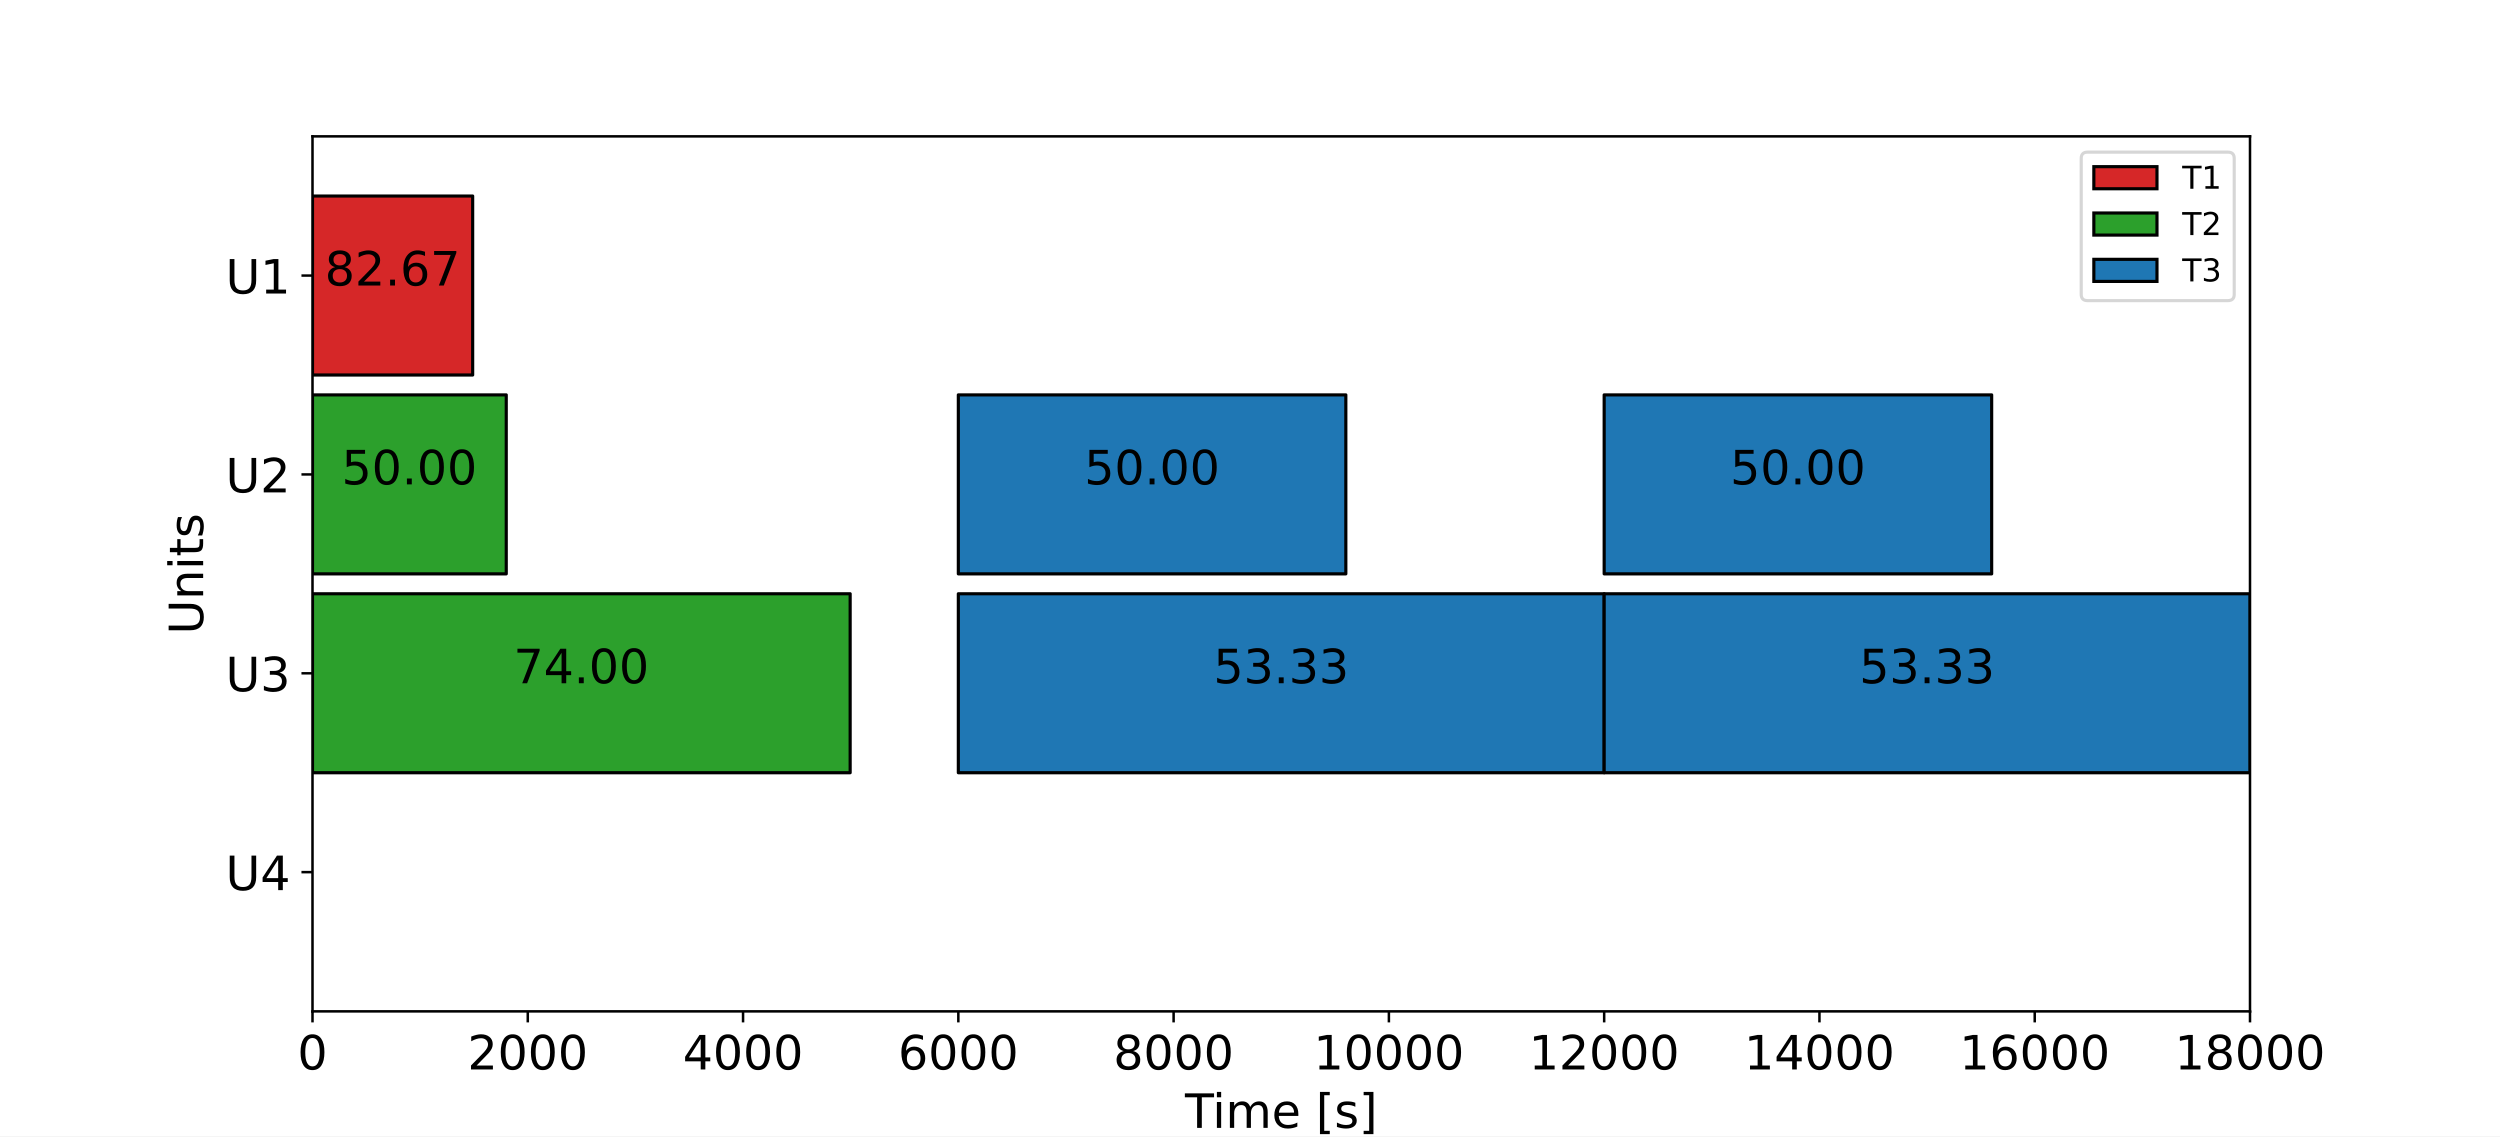
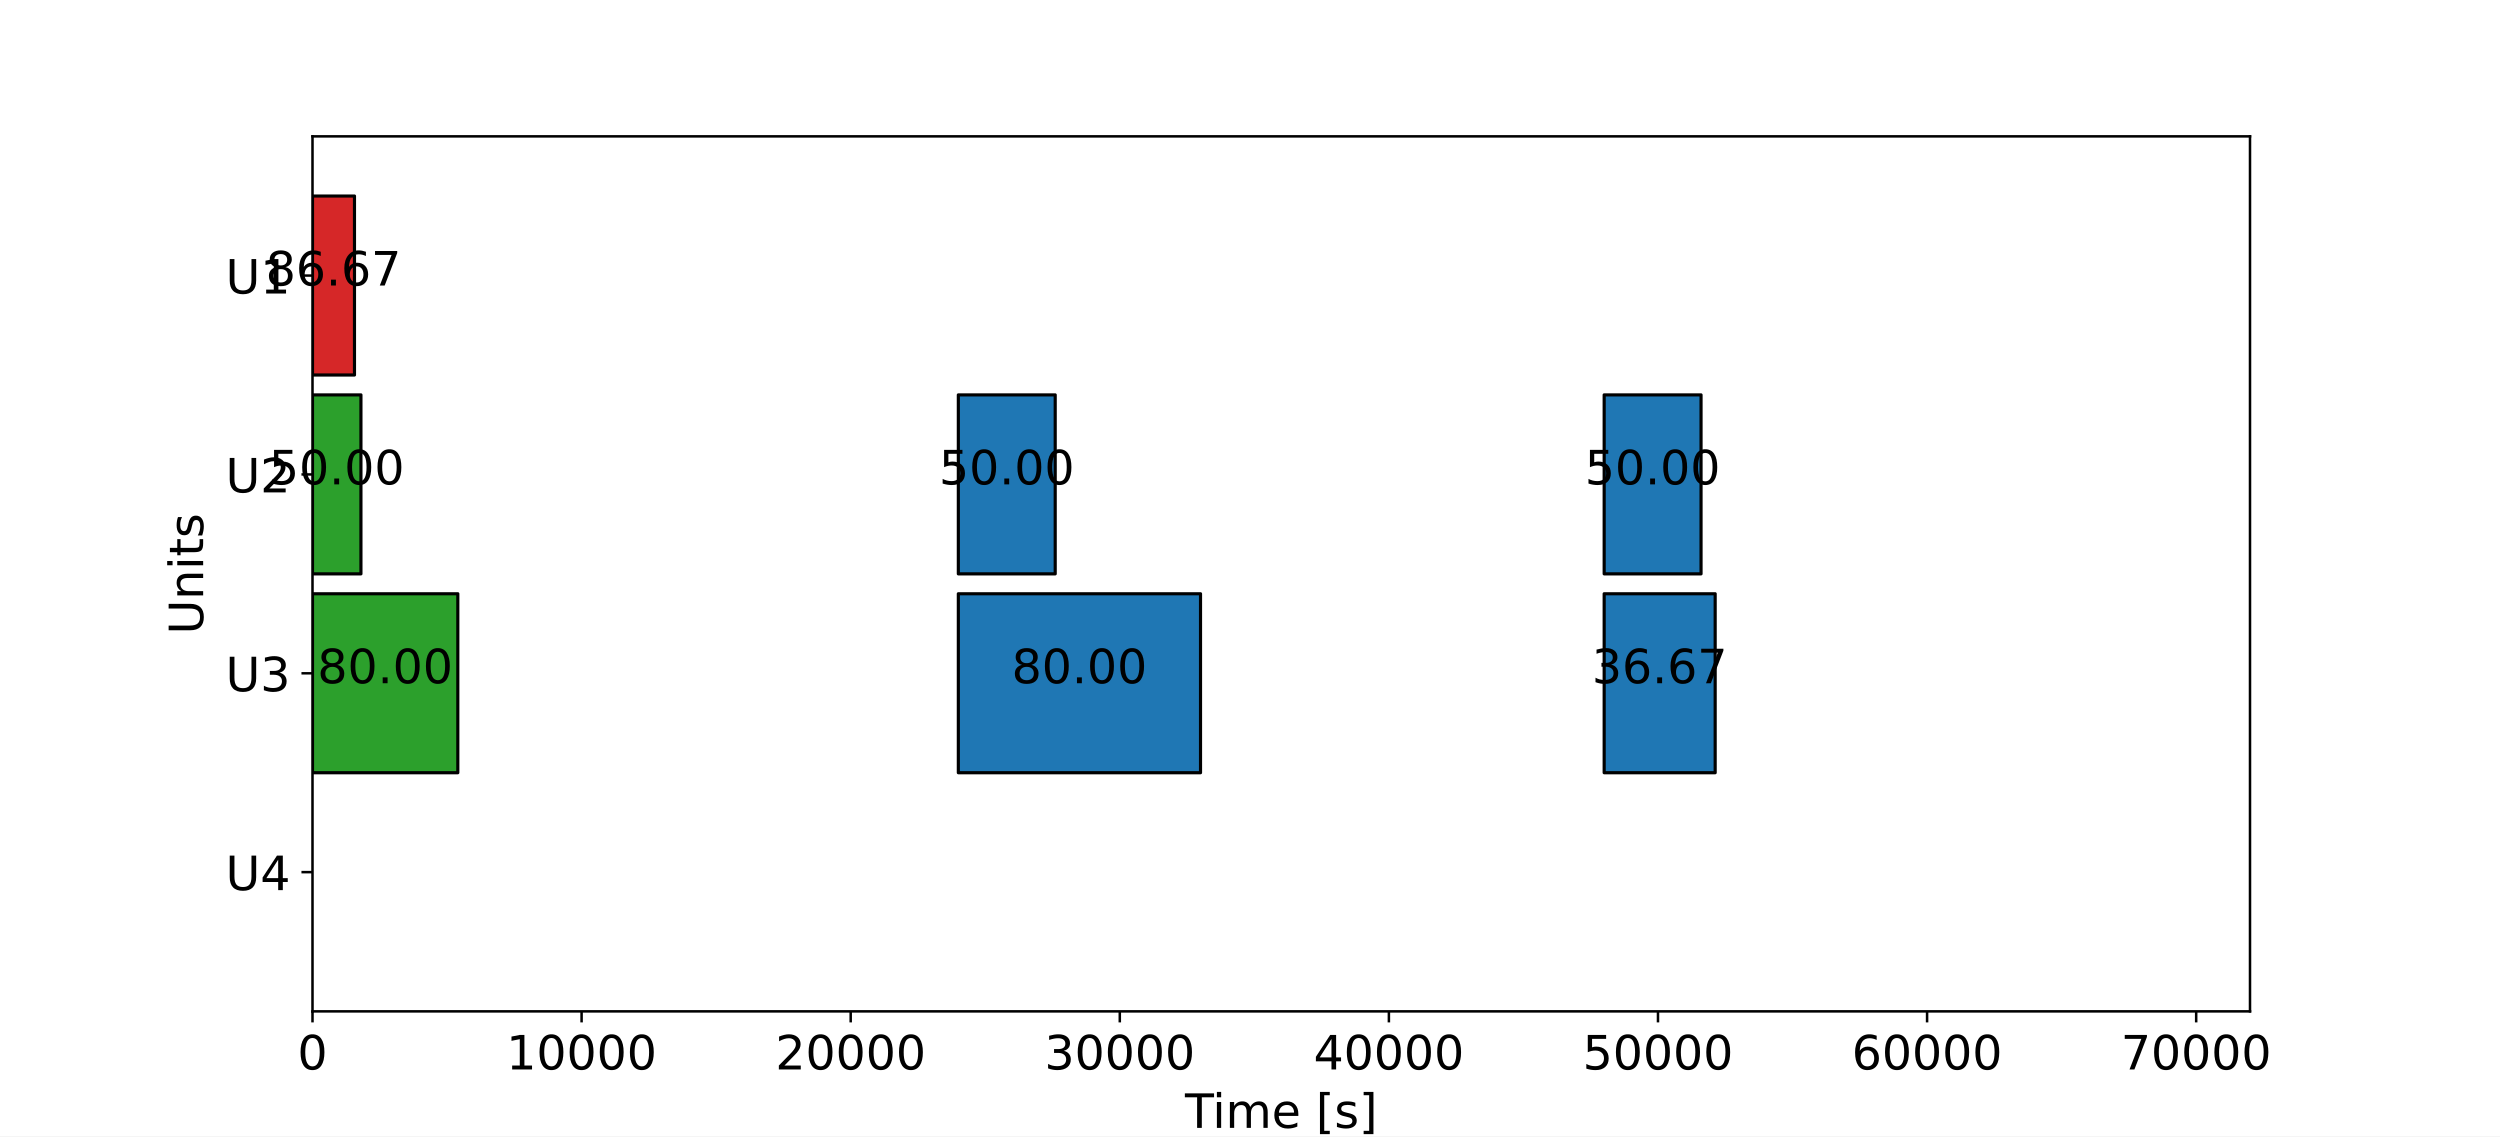
<svg xmlns="http://www.w3.org/2000/svg" xmlns:xlink="http://www.w3.org/1999/xlink" width="792pt" height="360pt" viewBox="0 0 792 360" version="1.1">
  <defs>
    <style type="text/css">*{stroke-linejoin: round; stroke-linecap: butt}</style>
  </defs>
  <g id="figure_1">
    <g id="patch_1">
      <path d="M 0 360  L 792 360  L 792 0  L 0 0  z " style="fill: #ffffff" />
    </g>
    <g id="axes_1">
      <g id="patch_2">
        <path d="M 99 320.4  L 712.8 320.4  L 712.8 43.2  L 99 43.2  z " style="fill: #ffffff" />
      </g>
      <g id="BrokenBarHCollection_1">
        <defs>
-           <path id="m7a8d441bf7" d="M 99 -241.2  L 99 -297.9  L 149.741 -297.9  L 149.741 -241.2  L 99 -241.2  z " style="stroke: #000000" />
-         </defs>
-         <g clip-path="url(#pf59042d2b4)">
-           <use xlink:href="#m7a8d441bf7" x="0" y="360" style="fill: #d62728; stroke: #000000" />
+           <path id="m52aa28713c" d="M 99 -241.2  L 99 -297.9  L 112.299 -297.9  L 112.299 -241.2  L 99 -241.2  z " style="stroke: #000000" />
+         </defs>
+         <g clip-path="url(#pb23bc50ff3)">
+           <use xlink:href="#m52aa28713c" x="0" y="360" style="fill: #d62728; stroke: #000000" />
        </g>
      </g>
      <g id="BrokenBarHCollection_2">
        <defs>
-           <path id="ma559be411c" d="M 99 -178.2  L 99 -234.9  L 160.38 -234.9  L 160.38 -178.2  L 99 -178.2  z " style="stroke: #000000" />
-         </defs>
-         <g clip-path="url(#pf59042d2b4)">
-           <use xlink:href="#ma559be411c" x="0" y="360" style="fill: #2ca02c; stroke: #000000" />
+           <path id="m1517bc3667" d="M 99 -178.2  L 99 -234.9  L 114.345 -234.9  L 114.345 -178.2  L 99 -178.2  z " style="stroke: #000000" />
+         </defs>
+         <g clip-path="url(#pb23bc50ff3)">
+           <use xlink:href="#m1517bc3667" x="0" y="360" style="fill: #2ca02c; stroke: #000000" />
        </g>
      </g>
      <g id="BrokenBarHCollection_3">
        <defs>
-           <path id="m093645d9f5" d="M 303.6 -178.2  L 303.6 -234.9  L 426.36 -234.9  L 426.36 -178.2  L 303.6 -178.2  z " style="stroke: #000000" />
-         </defs>
-         <g clip-path="url(#pf59042d2b4)">
-           <use xlink:href="#m093645d9f5" x="0" y="360" style="fill: #1f77b4; stroke: #000000" />
+           <path id="md9cff7bdc9" d="M 303.6 -178.2  L 303.6 -234.9  L 334.29 -234.9  L 334.29 -178.2  L 303.6 -178.2  z " style="stroke: #000000" />
+         </defs>
+         <g clip-path="url(#pb23bc50ff3)">
+           <use xlink:href="#md9cff7bdc9" x="0" y="360" style="fill: #1f77b4; stroke: #000000" />
        </g>
      </g>
      <g id="BrokenBarHCollection_4">
        <defs>
-           <path id="mc661e45803" d="M 508.2 -178.2  L 508.2 -234.9  L 630.96 -234.9  L 630.96 -178.2  L 508.2 -178.2  z " style="stroke: #000000" />
-         </defs>
-         <g clip-path="url(#pf59042d2b4)">
-           <use xlink:href="#mc661e45803" x="0" y="360" style="fill: #1f77b4; stroke: #000000" />
+           <path id="mbe31364ff3" d="M 508.2 -178.2  L 508.2 -234.9  L 538.89 -234.9  L 538.89 -178.2  L 508.2 -178.2  z " style="stroke: #000000" />
+         </defs>
+         <g clip-path="url(#pb23bc50ff3)">
+           <use xlink:href="#mbe31364ff3" x="0" y="360" style="fill: #1f77b4; stroke: #000000" />
        </g>
      </g>
      <g id="BrokenBarHCollection_5">
        <defs>
-           <path id="mf12056d5d9" d="M 99 -115.2  L 99 -171.9  L 269.329 -171.9  L 269.329 -115.2  L 99 -115.2  z " style="stroke: #000000" />
-         </defs>
-         <g clip-path="url(#pf59042d2b4)">
-           <use xlink:href="#mf12056d5d9" x="0" y="360" style="fill: #2ca02c; stroke: #000000" />
+           <path id="me7c8e81fc7" d="M 99 -115.2  L 99 -171.9  L 145.035 -171.9  L 145.035 -115.2  L 99 -115.2  z " style="stroke: #000000" />
+         </defs>
+         <g clip-path="url(#pb23bc50ff3)">
+           <use xlink:href="#me7c8e81fc7" x="0" y="360" style="fill: #2ca02c; stroke: #000000" />
        </g>
      </g>
      <g id="BrokenBarHCollection_6">
        <defs>
-           <path id="mcd2f5ff06e" d="M 303.6 -115.2  L 303.6 -171.9  L 508.2 -171.9  L 508.2 -115.2  L 303.6 -115.2  z " style="stroke: #000000" />
-         </defs>
-         <g clip-path="url(#pf59042d2b4)">
-           <use xlink:href="#mcd2f5ff06e" x="0" y="360" style="fill: #1f77b4; stroke: #000000" />
+           <path id="md3a603c8c4" d="M 303.6 -115.2  L 303.6 -171.9  L 380.325 -171.9  L 380.325 -115.2  L 303.6 -115.2  z " style="stroke: #000000" />
+         </defs>
+         <g clip-path="url(#pb23bc50ff3)">
+           <use xlink:href="#md3a603c8c4" x="0" y="360" style="fill: #1f77b4; stroke: #000000" />
        </g>
      </g>
      <g id="BrokenBarHCollection_7">
        <defs>
-           <path id="m1a5c3d2789" d="M 508.2 -115.2  L 508.2 -171.9  L 712.8 -171.9  L 712.8 -115.2  L 508.2 -115.2  z " style="stroke: #000000" />
-         </defs>
-         <g clip-path="url(#pf59042d2b4)">
-           <use xlink:href="#m1a5c3d2789" x="0" y="360" style="fill: #1f77b4; stroke: #000000" />
+           <path id="mecb31520d3" d="M 508.2 -115.2  L 508.2 -171.9  L 543.366 -171.9  L 543.366 -115.2  L 508.2 -115.2  z " style="stroke: #000000" />
+         </defs>
+         <g clip-path="url(#pb23bc50ff3)">
+           <use xlink:href="#mecb31520d3" x="0" y="360" style="fill: #1f77b4; stroke: #000000" />
        </g>
      </g>
      <g id="matplotlib.axis_1">
        <g id="xtick_1">
          <g id="line2d_1">
            <defs>
-               <path id="m3b829df4f6" d="M 0 0  L 0 3.5  " style="stroke: #000000; stroke-width: 0.8" />
+               <path id="m8d27276867" d="M 0 0  L 0 3.5  " style="stroke: #000000; stroke-width: 0.8" />
            </defs>
            <g>
-               <use xlink:href="#m3b829df4f6" x="99" y="320.4" style="stroke: #000000; stroke-width: 0.8" />
+               <use xlink:href="#m8d27276867" x="99" y="320.4" style="stroke: #000000; stroke-width: 0.8" />
            </g>
          </g>
          <g id="text_1">
            <g transform="translate(94.22813 338.7977) scale(0.15 -0.15)">
              <defs>
                <path id="DejaVuSans-30" d="M 2034 4250  Q 1547 4250 1301 3770  Q 1056 3291 1056 2328  Q 1056 1369 1301 889  Q 1547 409 2034 409  Q 2525 409 2770 889  Q 3016 1369 3016 2328  Q 3016 3291 2770 3770  Q 2525 4250 2034 4250  z M 2034 4750  Q 2819 4750 3233 4129  Q 3647 3509 3647 2328  Q 3647 1150 3233 529  Q 2819 -91 2034 -91  Q 1250 -91 836 529  Q 422 1150 422 2328  Q 422 3509 836 4129  Q 1250 4750 2034 4750  z " transform="scale(0.015625)" />
              </defs>
              <use xlink:href="#DejaVuSans-30" />
            </g>
          </g>
        </g>
        <g id="xtick_2">
          <g id="line2d_2">
            <g>
-               <use xlink:href="#m3b829df4f6" x="167.2" y="320.4" style="stroke: #000000; stroke-width: 0.8" />
+               <use xlink:href="#m8d27276867" x="184.25" y="320.4" style="stroke: #000000; stroke-width: 0.8" />
            </g>
          </g>
          <g id="text_2">
-             <g transform="translate(148.1125 338.7977) scale(0.15 -0.15)">
-               <defs>
-                 <path id="DejaVuSans-32" d="M 1228 531  L 3431 531  L 3431 0  L 469 0  L 469 531  Q 828 903 1448 1529  Q 2069 2156 2228 2338  Q 2531 2678 2651 2914  Q 2772 3150 2772 3378  Q 2772 3750 2511 3984  Q 2250 4219 1831 4219  Q 1534 4219 1204 4116  Q 875 4013 500 3803  L 500 4441  Q 881 4594 1212 4672  Q 1544 4750 1819 4750  Q 2544 4750 2975 4387  Q 3406 4025 3406 3419  Q 3406 3131 3298 2873  Q 3191 2616 2906 2266  Q 2828 2175 2409 1742  Q 1991 1309 1228 531  z " transform="scale(0.015625)" />
-               </defs>
-               <use xlink:href="#DejaVuSans-32" />
-               <use xlink:href="#DejaVuSans-30" x="63.623" />
-               <use xlink:href="#DejaVuSans-30" x="127.246" />
-               <use xlink:href="#DejaVuSans-30" x="190.869" />
+             <g transform="translate(160.3906 338.7977) scale(0.15 -0.15)">
+               <defs>
+                 <path id="DejaVuSans-31" d="M 794 531  L 1825 531  L 1825 4091  L 703 3866  L 703 4441  L 1819 4666  L 2450 4666  L 2450 531  L 3481 531  L 3481 0  L 794 0  L 794 531  z " transform="scale(0.015625)" />
+               </defs>
+               <use xlink:href="#DejaVuSans-31" />
+               <use xlink:href="#DejaVuSans-30" x="63.623" />
+               <use xlink:href="#DejaVuSans-30" x="127.246" />
+               <use xlink:href="#DejaVuSans-30" x="190.869" />
+               <use xlink:href="#DejaVuSans-30" x="254.492" />
            </g>
          </g>
        </g>
        <g id="xtick_3">
          <g id="line2d_3">
            <g>
-               <use xlink:href="#m3b829df4f6" x="235.4" y="320.4" style="stroke: #000000; stroke-width: 0.8" />
+               <use xlink:href="#m8d27276867" x="269.5" y="320.4" style="stroke: #000000; stroke-width: 0.8" />
            </g>
          </g>
          <g id="text_3">
-             <g transform="translate(216.3125 338.7977) scale(0.15 -0.15)">
-               <defs>
-                 <path id="DejaVuSans-34" d="M 2419 4116  L 825 1625  L 2419 1625  L 2419 4116  z M 2253 4666  L 3047 4666  L 3047 1625  L 3713 1625  L 3713 1100  L 3047 1100  L 3047 0  L 2419 0  L 2419 1100  L 313 1100  L 313 1709  L 2253 4666  z " transform="scale(0.015625)" />
-               </defs>
-               <use xlink:href="#DejaVuSans-34" />
-               <use xlink:href="#DejaVuSans-30" x="63.623" />
-               <use xlink:href="#DejaVuSans-30" x="127.246" />
-               <use xlink:href="#DejaVuSans-30" x="190.869" />
+             <g transform="translate(245.6406 338.7977) scale(0.15 -0.15)">
+               <defs>
+                 <path id="DejaVuSans-32" d="M 1228 531  L 3431 531  L 3431 0  L 469 0  L 469 531  Q 828 903 1448 1529  Q 2069 2156 2228 2338  Q 2531 2678 2651 2914  Q 2772 3150 2772 3378  Q 2772 3750 2511 3984  Q 2250 4219 1831 4219  Q 1534 4219 1204 4116  Q 875 4013 500 3803  L 500 4441  Q 881 4594 1212 4672  Q 1544 4750 1819 4750  Q 2544 4750 2975 4387  Q 3406 4025 3406 3419  Q 3406 3131 3298 2873  Q 3191 2616 2906 2266  Q 2828 2175 2409 1742  Q 1991 1309 1228 531  z " transform="scale(0.015625)" />
+               </defs>
+               <use xlink:href="#DejaVuSans-32" />
+               <use xlink:href="#DejaVuSans-30" x="63.623" />
+               <use xlink:href="#DejaVuSans-30" x="127.246" />
+               <use xlink:href="#DejaVuSans-30" x="190.869" />
+               <use xlink:href="#DejaVuSans-30" x="254.492" />
            </g>
          </g>
        </g>
        <g id="xtick_4">
          <g id="line2d_4">
            <g>
-               <use xlink:href="#m3b829df4f6" x="303.6" y="320.4" style="stroke: #000000; stroke-width: 0.8" />
+               <use xlink:href="#m8d27276867" x="354.75" y="320.4" style="stroke: #000000; stroke-width: 0.8" />
            </g>
          </g>
          <g id="text_4">
-             <g transform="translate(284.5125 338.7977) scale(0.15 -0.15)">
-               <defs>
-                 <path id="DejaVuSans-36" d="M 2113 2584  Q 1688 2584 1439 2293  Q 1191 2003 1191 1497  Q 1191 994 1439 701  Q 1688 409 2113 409  Q 2538 409 2786 701  Q 3034 994 3034 1497  Q 3034 2003 2786 2293  Q 2538 2584 2113 2584  z M 3366 4563  L 3366 3988  Q 3128 4100 2886 4159  Q 2644 4219 2406 4219  Q 1781 4219 1451 3797  Q 1122 3375 1075 2522  Q 1259 2794 1537 2939  Q 1816 3084 2150 3084  Q 2853 3084 3261 2657  Q 3669 2231 3669 1497  Q 3669 778 3244 343  Q 2819 -91 2113 -91  Q 1303 -91 875 529  Q 447 1150 447 2328  Q 447 3434 972 4092  Q 1497 4750 2381 4750  Q 2619 4750 2861 4703  Q 3103 4656 3366 4563  z " transform="scale(0.015625)" />
-               </defs>
-               <use xlink:href="#DejaVuSans-36" />
-               <use xlink:href="#DejaVuSans-30" x="63.623" />
-               <use xlink:href="#DejaVuSans-30" x="127.246" />
-               <use xlink:href="#DejaVuSans-30" x="190.869" />
+             <g transform="translate(330.8906 338.7977) scale(0.15 -0.15)">
+               <defs>
+                 <path id="DejaVuSans-33" d="M 2597 2516  Q 3050 2419 3304 2112  Q 3559 1806 3559 1356  Q 3559 666 3084 287  Q 2609 -91 1734 -91  Q 1441 -91 1130 -33  Q 819 25 488 141  L 488 750  Q 750 597 1062 519  Q 1375 441 1716 441  Q 2309 441 2620 675  Q 2931 909 2931 1356  Q 2931 1769 2642 2001  Q 2353 2234 1838 2234  L 1294 2234  L 1294 2753  L 1863 2753  Q 2328 2753 2575 2939  Q 2822 3125 2822 3475  Q 2822 3834 2567 4026  Q 2313 4219 1838 4219  Q 1578 4219 1281 4162  Q 984 4106 628 3988  L 628 4550  Q 988 4650 1302 4700  Q 1616 4750 1894 4750  Q 2613 4750 3031 4423  Q 3450 4097 3450 3541  Q 3450 3153 3228 2886  Q 3006 2619 2597 2516  z " transform="scale(0.015625)" />
+               </defs>
+               <use xlink:href="#DejaVuSans-33" />
+               <use xlink:href="#DejaVuSans-30" x="63.623" />
+               <use xlink:href="#DejaVuSans-30" x="127.246" />
+               <use xlink:href="#DejaVuSans-30" x="190.869" />
+               <use xlink:href="#DejaVuSans-30" x="254.492" />
            </g>
          </g>
        </g>
        <g id="xtick_5">
          <g id="line2d_5">
            <g>
-               <use xlink:href="#m3b829df4f6" x="371.8" y="320.4" style="stroke: #000000; stroke-width: 0.8" />
+               <use xlink:href="#m8d27276867" x="440" y="320.4" style="stroke: #000000; stroke-width: 0.8" />
            </g>
          </g>
          <g id="text_5">
-             <g transform="translate(352.7125 338.7977) scale(0.15 -0.15)">
-               <defs>
-                 <path id="DejaVuSans-38" d="M 2034 2216  Q 1584 2216 1326 1975  Q 1069 1734 1069 1313  Q 1069 891 1326 650  Q 1584 409 2034 409  Q 2484 409 2743 651  Q 3003 894 3003 1313  Q 3003 1734 2745 1975  Q 2488 2216 2034 2216  z M 1403 2484  Q 997 2584 770 2862  Q 544 3141 544 3541  Q 544 4100 942 4425  Q 1341 4750 2034 4750  Q 2731 4750 3128 4425  Q 3525 4100 3525 3541  Q 3525 3141 3298 2862  Q 3072 2584 2669 2484  Q 3125 2378 3379 2068  Q 3634 1759 3634 1313  Q 3634 634 3220 271  Q 2806 -91 2034 -91  Q 1263 -91 848 271  Q 434 634 434 1313  Q 434 1759 690 2068  Q 947 2378 1403 2484  z M 1172 3481  Q 1172 3119 1398 2916  Q 1625 2713 2034 2713  Q 2441 2713 2670 2916  Q 2900 3119 2900 3481  Q 2900 3844 2670 4047  Q 2441 4250 2034 4250  Q 1625 4250 1398 4047  Q 1172 3844 1172 3481  z " transform="scale(0.015625)" />
-               </defs>
-               <use xlink:href="#DejaVuSans-38" />
-               <use xlink:href="#DejaVuSans-30" x="63.623" />
-               <use xlink:href="#DejaVuSans-30" x="127.246" />
-               <use xlink:href="#DejaVuSans-30" x="190.869" />
+             <g transform="translate(416.1406 338.7977) scale(0.15 -0.15)">
+               <defs>
+                 <path id="DejaVuSans-34" d="M 2419 4116  L 825 1625  L 2419 1625  L 2419 4116  z M 2253 4666  L 3047 4666  L 3047 1625  L 3713 1625  L 3713 1100  L 3047 1100  L 3047 0  L 2419 0  L 2419 1100  L 313 1100  L 313 1709  L 2253 4666  z " transform="scale(0.015625)" />
+               </defs>
+               <use xlink:href="#DejaVuSans-34" />
+               <use xlink:href="#DejaVuSans-30" x="63.623" />
+               <use xlink:href="#DejaVuSans-30" x="127.246" />
+               <use xlink:href="#DejaVuSans-30" x="190.869" />
+               <use xlink:href="#DejaVuSans-30" x="254.492" />
            </g>
          </g>
        </g>
        <g id="xtick_6">
          <g id="line2d_6">
            <g>
-               <use xlink:href="#m3b829df4f6" x="440" y="320.4" style="stroke: #000000; stroke-width: 0.8" />
+               <use xlink:href="#m8d27276867" x="525.25" y="320.4" style="stroke: #000000; stroke-width: 0.8" />
            </g>
          </g>
          <g id="text_6">
-             <g transform="translate(416.1406 338.7977) scale(0.15 -0.15)">
-               <defs>
-                 <path id="DejaVuSans-31" d="M 794 531  L 1825 531  L 1825 4091  L 703 3866  L 703 4441  L 1819 4666  L 2450 4666  L 2450 531  L 3481 531  L 3481 0  L 794 0  L 794 531  z " transform="scale(0.015625)" />
-               </defs>
-               <use xlink:href="#DejaVuSans-31" />
+             <g transform="translate(501.3906 338.7977) scale(0.15 -0.15)">
+               <defs>
+                 <path id="DejaVuSans-35" d="M 691 4666  L 3169 4666  L 3169 4134  L 1269 4134  L 1269 2991  Q 1406 3038 1543 3061  Q 1681 3084 1819 3084  Q 2600 3084 3056 2656  Q 3513 2228 3513 1497  Q 3513 744 3044 326  Q 2575 -91 1722 -91  Q 1428 -91 1123 -41  Q 819 9 494 109  L 494 744  Q 775 591 1075 516  Q 1375 441 1709 441  Q 2250 441 2565 725  Q 2881 1009 2881 1497  Q 2881 1984 2565 2268  Q 2250 2553 1709 2553  Q 1456 2553 1204 2497  Q 953 2441 691 2322  L 691 4666  z " transform="scale(0.015625)" />
+               </defs>
+               <use xlink:href="#DejaVuSans-35" />
              <use xlink:href="#DejaVuSans-30" x="63.623" />
              <use xlink:href="#DejaVuSans-30" x="127.246" />
              <use xlink:href="#DejaVuSans-30" x="190.869" />
              <use xlink:href="#DejaVuSans-30" x="254.492" />
            </g>
          </g>
        </g>
        <g id="xtick_7">
          <g id="line2d_7">
            <g>
-               <use xlink:href="#m3b829df4f6" x="508.2" y="320.4" style="stroke: #000000; stroke-width: 0.8" />
+               <use xlink:href="#m8d27276867" x="610.5" y="320.4" style="stroke: #000000; stroke-width: 0.8" />
            </g>
          </g>
          <g id="text_7">
-             <g transform="translate(484.3406 338.7977) scale(0.15 -0.15)">
-               <use xlink:href="#DejaVuSans-31" />
-               <use xlink:href="#DejaVuSans-32" x="63.623" />
+             <g transform="translate(586.6406 338.7977) scale(0.15 -0.15)">
+               <defs>
+                 <path id="DejaVuSans-36" d="M 2113 2584  Q 1688 2584 1439 2293  Q 1191 2003 1191 1497  Q 1191 994 1439 701  Q 1688 409 2113 409  Q 2538 409 2786 701  Q 3034 994 3034 1497  Q 3034 2003 2786 2293  Q 2538 2584 2113 2584  z M 3366 4563  L 3366 3988  Q 3128 4100 2886 4159  Q 2644 4219 2406 4219  Q 1781 4219 1451 3797  Q 1122 3375 1075 2522  Q 1259 2794 1537 2939  Q 1816 3084 2150 3084  Q 2853 3084 3261 2657  Q 3669 2231 3669 1497  Q 3669 778 3244 343  Q 2819 -91 2113 -91  Q 1303 -91 875 529  Q 447 1150 447 2328  Q 447 3434 972 4092  Q 1497 4750 2381 4750  Q 2619 4750 2861 4703  Q 3103 4656 3366 4563  z " transform="scale(0.015625)" />
+               </defs>
+               <use xlink:href="#DejaVuSans-36" />
+               <use xlink:href="#DejaVuSans-30" x="63.623" />
              <use xlink:href="#DejaVuSans-30" x="127.246" />
              <use xlink:href="#DejaVuSans-30" x="190.869" />
              <use xlink:href="#DejaVuSans-30" x="254.492" />
            </g>
          </g>
        </g>
        <g id="xtick_8">
          <g id="line2d_8">
            <g>
-               <use xlink:href="#m3b829df4f6" x="576.4" y="320.4" style="stroke: #000000; stroke-width: 0.8" />
+               <use xlink:href="#m8d27276867" x="695.75" y="320.4" style="stroke: #000000; stroke-width: 0.8" />
            </g>
          </g>
          <g id="text_8">
-             <g transform="translate(552.5406 338.7977) scale(0.15 -0.15)">
-               <use xlink:href="#DejaVuSans-31" />
-               <use xlink:href="#DejaVuSans-34" x="63.623" />
-               <use xlink:href="#DejaVuSans-30" x="127.246" />
-               <use xlink:href="#DejaVuSans-30" x="190.869" />
-               <use xlink:href="#DejaVuSans-30" x="254.492" />
-             </g>
-           </g>
-         </g>
-         <g id="xtick_9">
-           <g id="line2d_9">
-             <g>
-               <use xlink:href="#m3b829df4f6" x="644.6" y="320.4" style="stroke: #000000; stroke-width: 0.8" />
-             </g>
-           </g>
-           <g id="text_9">
-             <g transform="translate(620.7406 338.7977) scale(0.15 -0.15)">
-               <use xlink:href="#DejaVuSans-31" />
-               <use xlink:href="#DejaVuSans-36" x="63.623" />
-               <use xlink:href="#DejaVuSans-30" x="127.246" />
-               <use xlink:href="#DejaVuSans-30" x="190.869" />
-               <use xlink:href="#DejaVuSans-30" x="254.492" />
-             </g>
-           </g>
-         </g>
-         <g id="xtick_10">
-           <g id="line2d_10">
-             <g>
-               <use xlink:href="#m3b829df4f6" x="712.8" y="320.4" style="stroke: #000000; stroke-width: 0.8" />
-             </g>
-           </g>
-           <g id="text_10">
-             <g transform="translate(688.9406 338.7977) scale(0.15 -0.15)">
-               <use xlink:href="#DejaVuSans-31" />
-               <use xlink:href="#DejaVuSans-38" x="63.623" />
-               <use xlink:href="#DejaVuSans-30" x="127.246" />
-               <use xlink:href="#DejaVuSans-30" x="190.869" />
-               <use xlink:href="#DejaVuSans-30" x="254.492" />
-             </g>
-           </g>
-         </g>
-         <g id="text_11">
+             <g transform="translate(671.8906 338.7977) scale(0.15 -0.15)">
+               <defs>
+                 <path id="DejaVuSans-37" d="M 525 4666  L 3525 4666  L 3525 4397  L 1831 0  L 1172 0  L 2766 4134  L 525 4134  L 525 4666  z " transform="scale(0.015625)" />
+               </defs>
+               <use xlink:href="#DejaVuSans-37" />
+               <use xlink:href="#DejaVuSans-30" x="63.623" />
+               <use xlink:href="#DejaVuSans-30" x="127.246" />
+               <use xlink:href="#DejaVuSans-30" x="190.869" />
+               <use xlink:href="#DejaVuSans-30" x="254.492" />
+             </g>
+           </g>
+         </g>
+         <g id="text_9">
          <g transform="translate(375.4066 357.3148) scale(0.15 -0.15)">
            <defs>
              <path id="DejaVuSans-54" d="M -19 4666  L 3928 4666  L 3928 4134  L 2272 4134  L 2272 0  L 1638 0  L 1638 4134  L -19 4134  L -19 4666  z " transform="scale(0.015625)" />
              <path id="DejaVuSans-69" d="M 603 3500  L 1178 3500  L 1178 0  L 603 0  L 603 3500  z M 603 4863  L 1178 4863  L 1178 4134  L 603 4134  L 603 4863  z " transform="scale(0.015625)" />
              <path id="DejaVuSans-6d" d="M 3328 2828  Q 3544 3216 3844 3400  Q 4144 3584 4550 3584  Q 5097 3584 5394 3201  Q 5691 2819 5691 2113  L 5691 0  L 5113 0  L 5113 2094  Q 5113 2597 4934 2840  Q 4756 3084 4391 3084  Q 3944 3084 3684 2787  Q 3425 2491 3425 1978  L 3425 0  L 2847 0  L 2847 2094  Q 2847 2600 2669 2842  Q 2491 3084 2119 3084  Q 1678 3084 1418 2786  Q 1159 2488 1159 1978  L 1159 0  L 581 0  L 581 3500  L 1159 3500  L 1159 2956  Q 1356 3278 1631 3431  Q 1906 3584 2284 3584  Q 2666 3584 2933 3390  Q 3200 3197 3328 2828  z " transform="scale(0.015625)" />
              <path id="DejaVuSans-65" d="M 3597 1894  L 3597 1613  L 953 1613  Q 991 1019 1311 708  Q 1631 397 2203 397  Q 2534 397 2845 478  Q 3156 559 3463 722  L 3463 178  Q 3153 47 2828 -22  Q 2503 -91 2169 -91  Q 1331 -91 842 396  Q 353 884 353 1716  Q 353 2575 817 3079  Q 1281 3584 2069 3584  Q 2775 3584 3186 3129  Q 3597 2675 3597 1894  z M 3022 2063  Q 3016 2534 2758 2815  Q 2500 3097 2075 3097  Q 1594 3097 1305 2825  Q 1016 2553 972 2059  L 3022 2063  z " transform="scale(0.015625)" />
              <path id="DejaVuSans-20" transform="scale(0.015625)" />
              <path id="DejaVuSans-5b" d="M 550 4863  L 1875 4863  L 1875 4416  L 1125 4416  L 1125 -397  L 1875 -397  L 1875 -844  L 550 -844  L 550 4863  z " transform="scale(0.015625)" />
              <path id="DejaVuSans-73" d="M 2834 3397  L 2834 2853  Q 2591 2978 2328 3040  Q 2066 3103 1784 3103  Q 1356 3103 1142 2972  Q 928 2841 928 2578  Q 928 2378 1081 2264  Q 1234 2150 1697 2047  L 1894 2003  Q 2506 1872 2764 1633  Q 3022 1394 3022 966  Q 3022 478 2636 193  Q 2250 -91 1575 -91  Q 1294 -91 989 -36  Q 684 19 347 128  L 347 722  Q 666 556 975 473  Q 1284 391 1588 391  Q 1994 391 2212 530  Q 2431 669 2431 922  Q 2431 1156 2273 1281  Q 2116 1406 1581 1522  L 1381 1569  Q 847 1681 609 1914  Q 372 2147 372 2553  Q 372 3047 722 3315  Q 1072 3584 1716 3584  Q 2034 3584 2315 3537  Q 2597 3491 2834 3397  z " transform="scale(0.015625)" />
              <path id="DejaVuSans-5d" d="M 1947 4863  L 1947 -844  L 622 -844  L 622 -397  L 1369 -397  L 1369 4416  L 622 4416  L 622 4863  L 1947 4863  z " transform="scale(0.015625)" />
            </defs>
            <use xlink:href="#DejaVuSans-54" />
            <use xlink:href="#DejaVuSans-69" x="57.959" />
            <use xlink:href="#DejaVuSans-6d" x="85.742" />
            <use xlink:href="#DejaVuSans-65" x="183.154" />
            <use xlink:href="#DejaVuSans-20" x="244.678" />
            <use xlink:href="#DejaVuSans-5b" x="276.465" />
            <use xlink:href="#DejaVuSans-73" x="315.479" />
            <use xlink:href="#DejaVuSans-5d" x="367.578" />
          </g>
        </g>
      </g>
      <g id="matplotlib.axis_2">
        <g id="ytick_1">
-           <g id="line2d_11">
+           <g id="line2d_9">
            <defs>
-               <path id="mfe5c944d09" d="M 0 0  L -3.5 0  " style="stroke: #000000; stroke-width: 0.8" />
+               <path id="m793ef9fae2" d="M 0 0  L -3.5 0  " style="stroke: #000000; stroke-width: 0.8" />
            </defs>
            <g>
-               <use xlink:href="#mfe5c944d09" x="99" y="276.3" style="stroke: #000000; stroke-width: 0.8" />
-             </g>
-           </g>
-           <g id="text_12">
+               <use xlink:href="#m793ef9fae2" x="99" y="276.3" style="stroke: #000000; stroke-width: 0.8" />
+             </g>
+           </g>
+           <g id="text_10">
            <g transform="translate(71.47813 281.9988) scale(0.15 -0.15)">
              <defs>
                <path id="DejaVuSans-55" d="M 556 4666  L 1191 4666  L 1191 1831  Q 1191 1081 1462 751  Q 1734 422 2344 422  Q 2950 422 3222 751  Q 3494 1081 3494 1831  L 3494 4666  L 4128 4666  L 4128 1753  Q 4128 841 3676 375  Q 3225 -91 2344 -91  Q 1459 -91 1007 375  Q 556 841 556 1753  L 556 4666  z " transform="scale(0.015625)" />
              </defs>
              <use xlink:href="#DejaVuSans-55" />
              <use xlink:href="#DejaVuSans-34" x="73.193" />
            </g>
          </g>
        </g>
        <g id="ytick_2">
-           <g id="line2d_12">
-             <g>
-               <use xlink:href="#mfe5c944d09" x="99" y="213.3" style="stroke: #000000; stroke-width: 0.8" />
-             </g>
-           </g>
-           <g id="text_13">
+           <g id="line2d_10">
+             <g>
+               <use xlink:href="#m793ef9fae2" x="99" y="213.3" style="stroke: #000000; stroke-width: 0.8" />
+             </g>
+           </g>
+           <g id="text_11">
            <g transform="translate(71.47813 218.9988) scale(0.15 -0.15)">
-               <defs>
-                 <path id="DejaVuSans-33" d="M 2597 2516  Q 3050 2419 3304 2112  Q 3559 1806 3559 1356  Q 3559 666 3084 287  Q 2609 -91 1734 -91  Q 1441 -91 1130 -33  Q 819 25 488 141  L 488 750  Q 750 597 1062 519  Q 1375 441 1716 441  Q 2309 441 2620 675  Q 2931 909 2931 1356  Q 2931 1769 2642 2001  Q 2353 2234 1838 2234  L 1294 2234  L 1294 2753  L 1863 2753  Q 2328 2753 2575 2939  Q 2822 3125 2822 3475  Q 2822 3834 2567 4026  Q 2313 4219 1838 4219  Q 1578 4219 1281 4162  Q 984 4106 628 3988  L 628 4550  Q 988 4650 1302 4700  Q 1616 4750 1894 4750  Q 2613 4750 3031 4423  Q 3450 4097 3450 3541  Q 3450 3153 3228 2886  Q 3006 2619 2597 2516  z " transform="scale(0.015625)" />
-               </defs>
              <use xlink:href="#DejaVuSans-55" />
              <use xlink:href="#DejaVuSans-33" x="73.193" />
            </g>
          </g>
        </g>
        <g id="ytick_3">
-           <g id="line2d_13">
-             <g>
-               <use xlink:href="#mfe5c944d09" x="99" y="150.3" style="stroke: #000000; stroke-width: 0.8" />
-             </g>
-           </g>
-           <g id="text_14">
+           <g id="line2d_11">
+             <g>
+               <use xlink:href="#m793ef9fae2" x="99" y="150.3" style="stroke: #000000; stroke-width: 0.8" />
+             </g>
+           </g>
+           <g id="text_12">
            <g transform="translate(71.47813 155.9988) scale(0.15 -0.15)">
              <use xlink:href="#DejaVuSans-55" />
              <use xlink:href="#DejaVuSans-32" x="73.193" />
            </g>
          </g>
        </g>
        <g id="ytick_4">
-           <g id="line2d_14">
-             <g>
-               <use xlink:href="#mfe5c944d09" x="99" y="87.3" style="stroke: #000000; stroke-width: 0.8" />
-             </g>
-           </g>
-           <g id="text_15">
+           <g id="line2d_12">
+             <g>
+               <use xlink:href="#m793ef9fae2" x="99" y="87.3" style="stroke: #000000; stroke-width: 0.8" />
+             </g>
+           </g>
+           <g id="text_13">
            <g transform="translate(71.47813 92.99883) scale(0.15 -0.15)">
              <use xlink:href="#DejaVuSans-55" />
              <use xlink:href="#DejaVuSans-31" x="73.193" />
            </g>
          </g>
        </g>
-         <g id="text_16">
+         <g id="text_14">
          <g transform="translate(64.35859 200.973) rotate(-90) scale(0.15 -0.15)">
            <defs>
              <path id="DejaVuSans-6e" d="M 3513 2113  L 3513 0  L 2938 0  L 2938 2094  Q 2938 2591 2744 2837  Q 2550 3084 2163 3084  Q 1697 3084 1428 2787  Q 1159 2491 1159 1978  L 1159 0  L 581 0  L 581 3500  L 1159 3500  L 1159 2956  Q 1366 3272 1645 3428  Q 1925 3584 2291 3584  Q 2894 3584 3203 3211  Q 3513 2838 3513 2113  z " transform="scale(0.015625)" />
              <path id="DejaVuSans-74" d="M 1172 4494  L 1172 3500  L 2356 3500  L 2356 3053  L 1172 3053  L 1172 1153  Q 1172 725 1289 603  Q 1406 481 1766 481  L 2356 481  L 2356 0  L 1766 0  Q 1100 0 847 248  Q 594 497 594 1153  L 594 3053  L 172 3053  L 172 3500  L 594 3500  L 594 4494  L 1172 4494  z " transform="scale(0.015625)" />
            </defs>
            <use xlink:href="#DejaVuSans-55" />
            <use xlink:href="#DejaVuSans-6e" x="73.193" />
            <use xlink:href="#DejaVuSans-69" x="136.572" />
            <use xlink:href="#DejaVuSans-74" x="164.355" />
            <use xlink:href="#DejaVuSans-73" x="203.564" />
          </g>
        </g>
      </g>
      <g id="patch_3">
        <path d="M 99 320.4  L 99 43.2  " style="fill: none; stroke: #000000; stroke-width: 0.8; stroke-linejoin: miter; stroke-linecap: square" />
      </g>
      <g id="patch_4">
        <path d="M 712.8 320.4  L 712.8 43.2  " style="fill: none; stroke: #000000; stroke-width: 0.8; stroke-linejoin: miter; stroke-linecap: square" />
      </g>
      <g id="patch_5">
        <path d="M 99 320.4  L 712.8 320.4  " style="fill: none; stroke: #000000; stroke-width: 0.8; stroke-linejoin: miter; stroke-linecap: square" />
      </g>
      <g id="patch_6">
        <path d="M 99 43.2  L 712.8 43.2  " style="fill: none; stroke: #000000; stroke-width: 0.8; stroke-linejoin: miter; stroke-linecap: square" />
      </g>
-       <g id="text_17">
-         <g transform="translate(102.8993 90.45) scale(0.15 -0.15)">
+       <g id="text_15">
+         <g transform="translate(84.17841 90.45) scale(0.15 -0.15)">
          <defs>
+             <path id="DejaVuSans-38" d="M 2034 2216  Q 1584 2216 1326 1975  Q 1069 1734 1069 1313  Q 1069 891 1326 650  Q 1584 409 2034 409  Q 2484 409 2743 651  Q 3003 894 3003 1313  Q 3003 1734 2745 1975  Q 2488 2216 2034 2216  z M 1403 2484  Q 997 2584 770 2862  Q 544 3141 544 3541  Q 544 4100 942 4425  Q 1341 4750 2034 4750  Q 2731 4750 3128 4425  Q 3525 4100 3525 3541  Q 3525 3141 3298 2862  Q 3072 2584 2669 2484  Q 3125 2378 3379 2068  Q 3634 1759 3634 1313  Q 3634 634 3220 271  Q 2806 -91 2034 -91  Q 1263 -91 848 271  Q 434 634 434 1313  Q 434 1759 690 2068  Q 947 2378 1403 2484  z M 1172 3481  Q 1172 3119 1398 2916  Q 1625 2713 2034 2713  Q 2441 2713 2670 2916  Q 2900 3119 2900 3481  Q 2900 3844 2670 4047  Q 2441 4250 2034 4250  Q 1625 4250 1398 4047  Q 1172 3844 1172 3481  z " transform="scale(0.015625)" />
            <path id="DejaVuSans-2e" d="M 684 794  L 1344 794  L 1344 0  L 684 0  L 684 794  z " transform="scale(0.015625)" />
-             <path id="DejaVuSans-37" d="M 525 4666  L 3525 4666  L 3525 4397  L 1831 0  L 1172 0  L 2766 4134  L 525 4134  L 525 4666  z " transform="scale(0.015625)" />
          </defs>
          <use xlink:href="#DejaVuSans-38" />
-           <use xlink:href="#DejaVuSans-32" x="63.623" />
+           <use xlink:href="#DejaVuSans-36" x="63.623" />
          <use xlink:href="#DejaVuSans-2e" x="127.246" />
          <use xlink:href="#DejaVuSans-36" x="159.033" />
          <use xlink:href="#DejaVuSans-37" x="222.656" />
        </g>
      </g>
-       <g id="text_18">
-         <g transform="translate(108.2189 153.45) scale(0.15 -0.15)">
-           <defs>
-             <path id="DejaVuSans-35" d="M 691 4666  L 3169 4666  L 3169 4134  L 1269 4134  L 1269 2991  Q 1406 3038 1543 3061  Q 1681 3084 1819 3084  Q 2600 3084 3056 2656  Q 3513 2228 3513 1497  Q 3513 744 3044 326  Q 2575 -91 1722 -91  Q 1428 -91 1123 -41  Q 819 9 494 109  L 494 744  Q 775 591 1075 516  Q 1375 441 1709 441  Q 2250 441 2565 725  Q 2881 1009 2881 1497  Q 2881 1984 2565 2268  Q 2250 2553 1709 2553  Q 1456 2553 1204 2497  Q 953 2441 691 2322  L 691 4666  z " transform="scale(0.015625)" />
-           </defs>
+       <g id="text_16">
+         <g transform="translate(85.20141 153.45) scale(0.15 -0.15)">
          <use xlink:href="#DejaVuSans-35" />
          <use xlink:href="#DejaVuSans-30" x="63.623" />
          <use xlink:href="#DejaVuSans-2e" x="127.246" />
          <use xlink:href="#DejaVuSans-30" x="159.033" />
          <use xlink:href="#DejaVuSans-30" x="222.656" />
        </g>
      </g>
-       <g id="text_19">
-         <g transform="translate(343.5089 153.45) scale(0.15 -0.15)">
+       <g id="text_17">
+         <g transform="translate(297.4739 153.45) scale(0.15 -0.15)">
          <use xlink:href="#DejaVuSans-35" />
          <use xlink:href="#DejaVuSans-30" x="63.623" />
          <use xlink:href="#DejaVuSans-2e" x="127.246" />
          <use xlink:href="#DejaVuSans-30" x="159.033" />
          <use xlink:href="#DejaVuSans-30" x="222.656" />
        </g>
      </g>
-       <g id="text_20">
-         <g transform="translate(548.1089 153.45) scale(0.15 -0.15)">
+       <g id="text_18">
+         <g transform="translate(502.0739 153.45) scale(0.15 -0.15)">
          <use xlink:href="#DejaVuSans-35" />
          <use xlink:href="#DejaVuSans-30" x="63.623" />
          <use xlink:href="#DejaVuSans-2e" x="127.246" />
          <use xlink:href="#DejaVuSans-30" x="159.033" />
          <use xlink:href="#DejaVuSans-30" x="222.656" />
        </g>
      </g>
-       <g id="text_21">
-         <g transform="translate(162.6937 216.45) scale(0.15 -0.15)">
-           <use xlink:href="#DejaVuSans-37" />
-           <use xlink:href="#DejaVuSans-34" x="63.623" />
+       <g id="text_19">
+         <g transform="translate(100.5464 216.45) scale(0.15 -0.15)">
+           <use xlink:href="#DejaVuSans-38" />
+           <use xlink:href="#DejaVuSans-30" x="63.623" />
          <use xlink:href="#DejaVuSans-2e" x="127.246" />
          <use xlink:href="#DejaVuSans-30" x="159.033" />
          <use xlink:href="#DejaVuSans-30" x="222.656" />
        </g>
      </g>
-       <g id="text_22">
-         <g transform="translate(384.4289 216.45) scale(0.15 -0.15)">
-           <use xlink:href="#DejaVuSans-35" />
-           <use xlink:href="#DejaVuSans-33" x="63.623" />
-           <use xlink:href="#DejaVuSans-2e" x="127.246" />
-           <use xlink:href="#DejaVuSans-33" x="159.033" />
-           <use xlink:href="#DejaVuSans-33" x="222.656" />
-         </g>
-       </g>
-       <g id="text_23">
-         <g transform="translate(589.0289 216.45) scale(0.15 -0.15)">
-           <use xlink:href="#DejaVuSans-35" />
-           <use xlink:href="#DejaVuSans-33" x="63.623" />
-           <use xlink:href="#DejaVuSans-2e" x="127.246" />
-           <use xlink:href="#DejaVuSans-33" x="159.033" />
-           <use xlink:href="#DejaVuSans-33" x="222.656" />
-         </g>
-       </g>
-       <g id="legend_1">
-         <g id="patch_7">
-           <path d="M 661.33 95.234  L 705.8 95.234  Q 707.8 95.234 707.8 93.234  L 707.8 50.2  Q 707.8 48.2 705.8 48.2  L 661.33 48.2  Q 659.33 48.2 659.33 50.2  L 659.33 93.234  Q 659.33 95.234 661.33 95.234  z " style="fill: #ffffff; opacity: 0.8; stroke: #cccccc; stroke-linejoin: miter" />
-         </g>
-         <g id="patch_8">
-           <path d="M 663.33 59.798  L 683.33 59.798  L 683.33 52.798  L 663.33 52.798  z " style="fill: #d62728; stroke: #000000; stroke-linejoin: miter" />
-         </g>
-         <g id="text_24">
-           <g transform="translate(691.3297 59.79844) scale(0.1 -0.1)">
-             <use xlink:href="#DejaVuSans-54" />
-             <use xlink:href="#DejaVuSans-31" x="61.084" />
-           </g>
-         </g>
-         <g id="patch_9">
-           <path d="M 663.33 74.477  L 683.33 74.477  L 683.33 67.477  L 663.33 67.477  z " style="fill: #2ca02c; stroke: #000000; stroke-linejoin: miter" />
-         </g>
-         <g id="text_25">
-           <g transform="translate(691.3297 74.47656) scale(0.1 -0.1)">
-             <use xlink:href="#DejaVuSans-54" />
-             <use xlink:href="#DejaVuSans-32" x="61.084" />
-           </g>
-         </g>
-         <g id="patch_10">
-           <path d="M 663.33 89.155  L 683.33 89.155  L 683.33 82.155  L 663.33 82.155  z " style="fill: #1f77b4; stroke: #000000; stroke-linejoin: miter" />
-         </g>
-         <g id="text_26">
-           <g transform="translate(691.3297 89.15469) scale(0.1 -0.1)">
-             <use xlink:href="#DejaVuSans-54" />
-             <use xlink:href="#DejaVuSans-33" x="61.084" />
-           </g>
+       <g id="text_20">
+         <g transform="translate(320.4914 216.45) scale(0.15 -0.15)">
+           <use xlink:href="#DejaVuSans-38" />
+           <use xlink:href="#DejaVuSans-30" x="63.623" />
+           <use xlink:href="#DejaVuSans-2e" x="127.246" />
+           <use xlink:href="#DejaVuSans-30" x="159.033" />
+           <use xlink:href="#DejaVuSans-30" x="222.656" />
+         </g>
+       </g>
+       <g id="text_21">
+         <g transform="translate(504.3117 216.45) scale(0.15 -0.15)">
+           <use xlink:href="#DejaVuSans-33" />
+           <use xlink:href="#DejaVuSans-36" x="63.623" />
+           <use xlink:href="#DejaVuSans-2e" x="127.246" />
+           <use xlink:href="#DejaVuSans-36" x="159.033" />
+           <use xlink:href="#DejaVuSans-37" x="222.656" />
        </g>
      </g>
    </g>
  </g>
  <defs>
-     <clipPath id="pf59042d2b4">
+     <clipPath id="pb23bc50ff3">
      <rect x="99" y="43.2" width="613.8" height="277.2" />
    </clipPath>
  </defs>
</svg>
